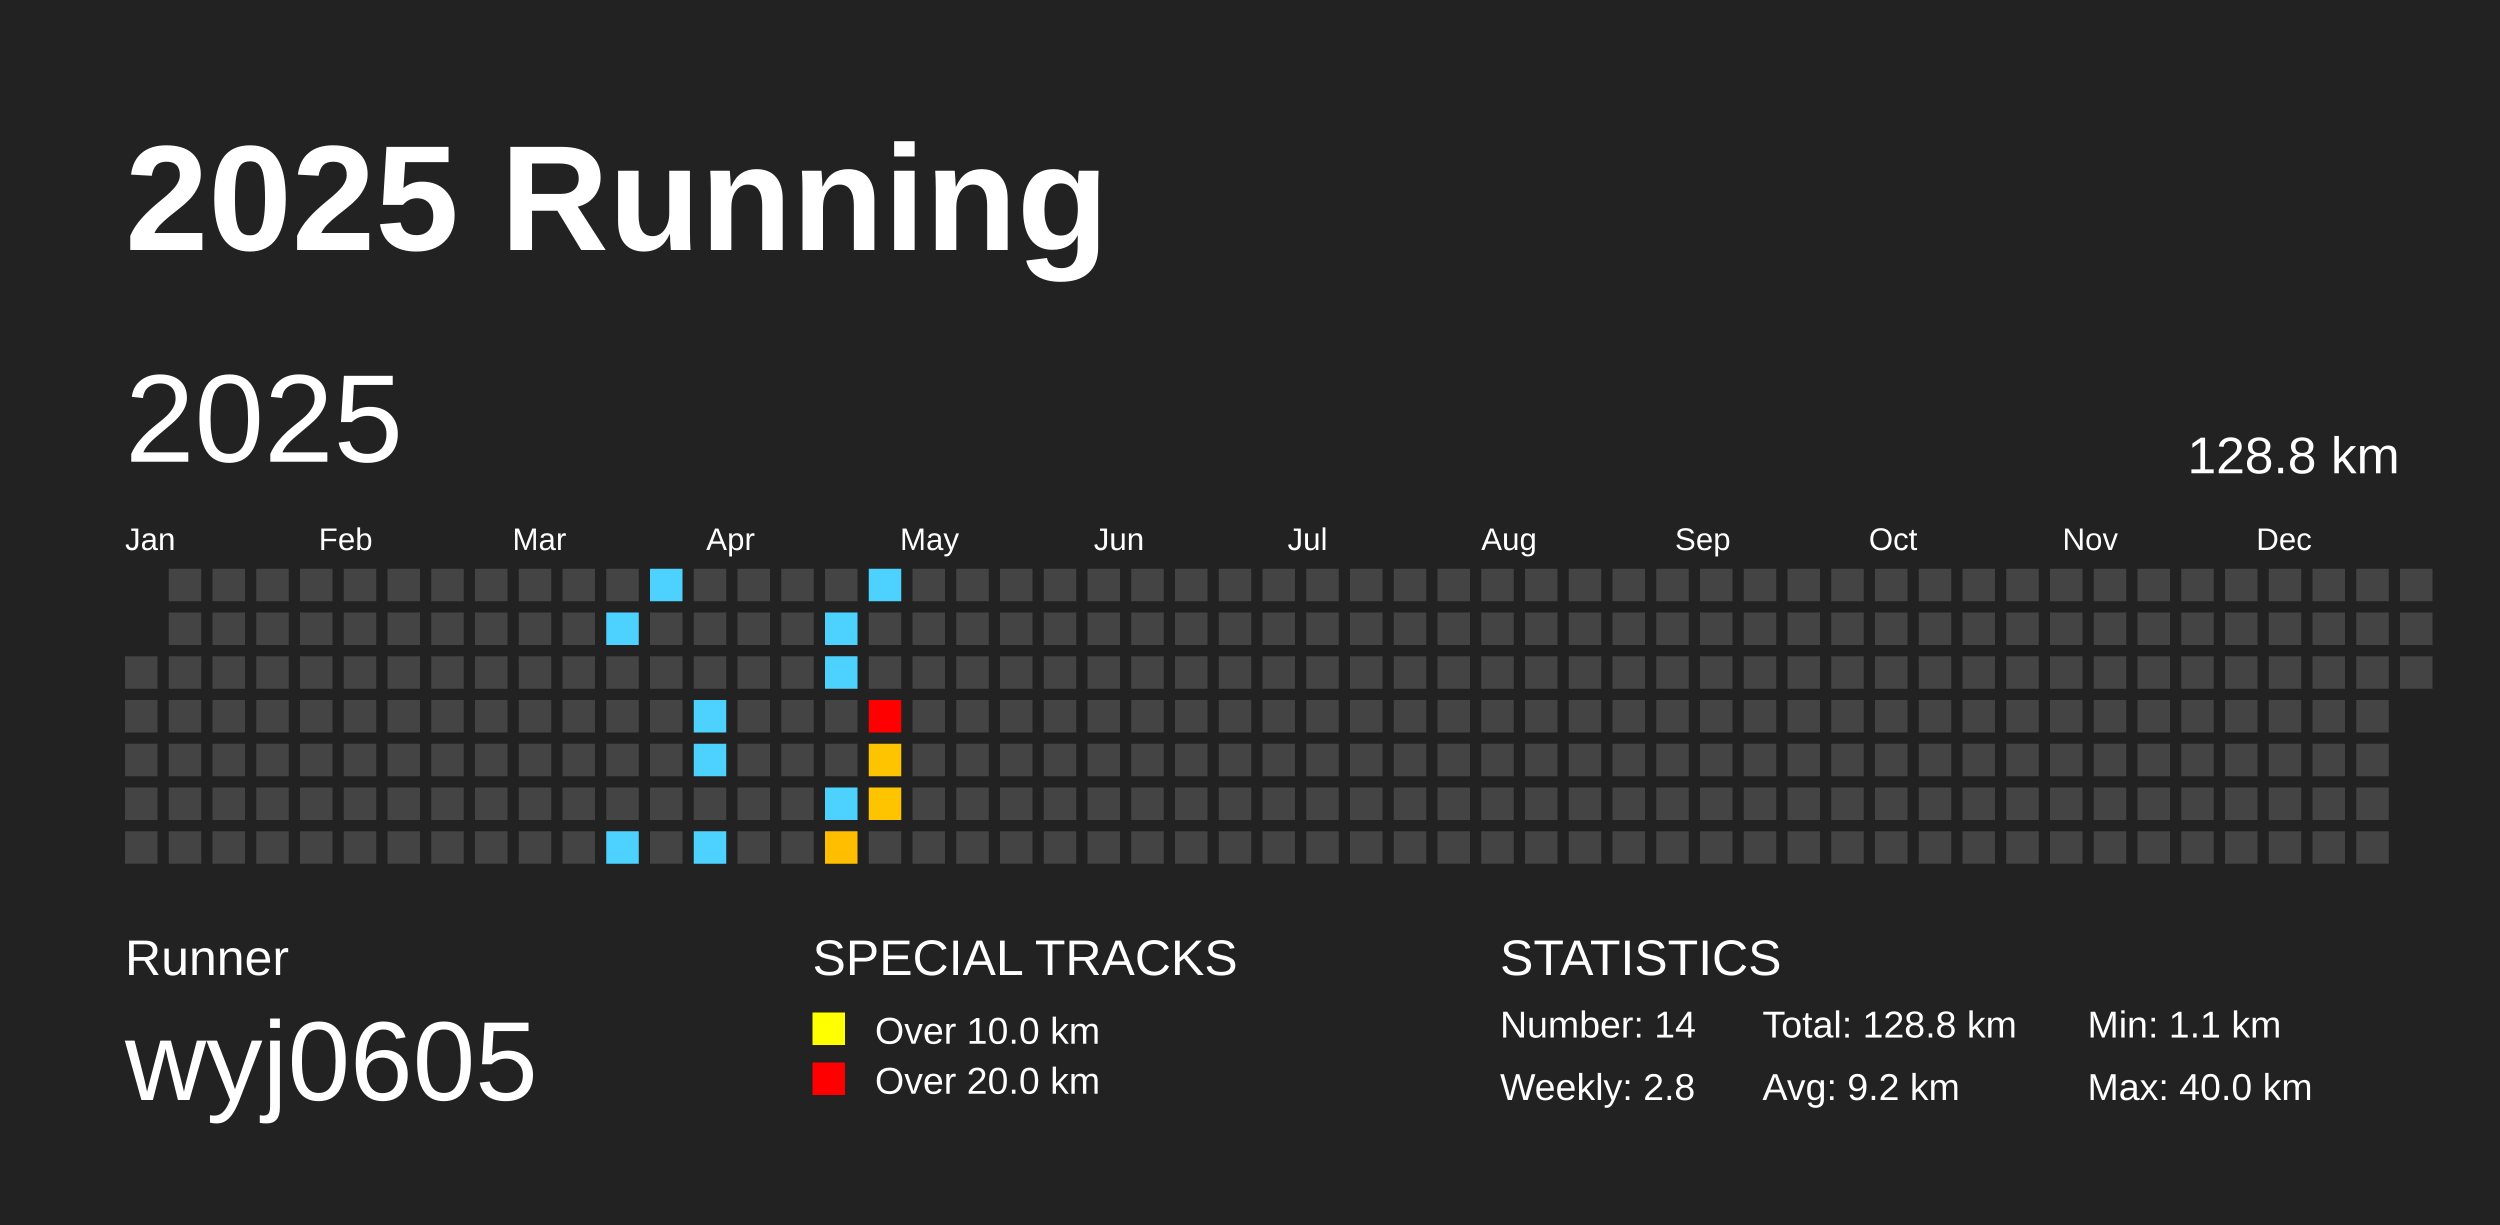
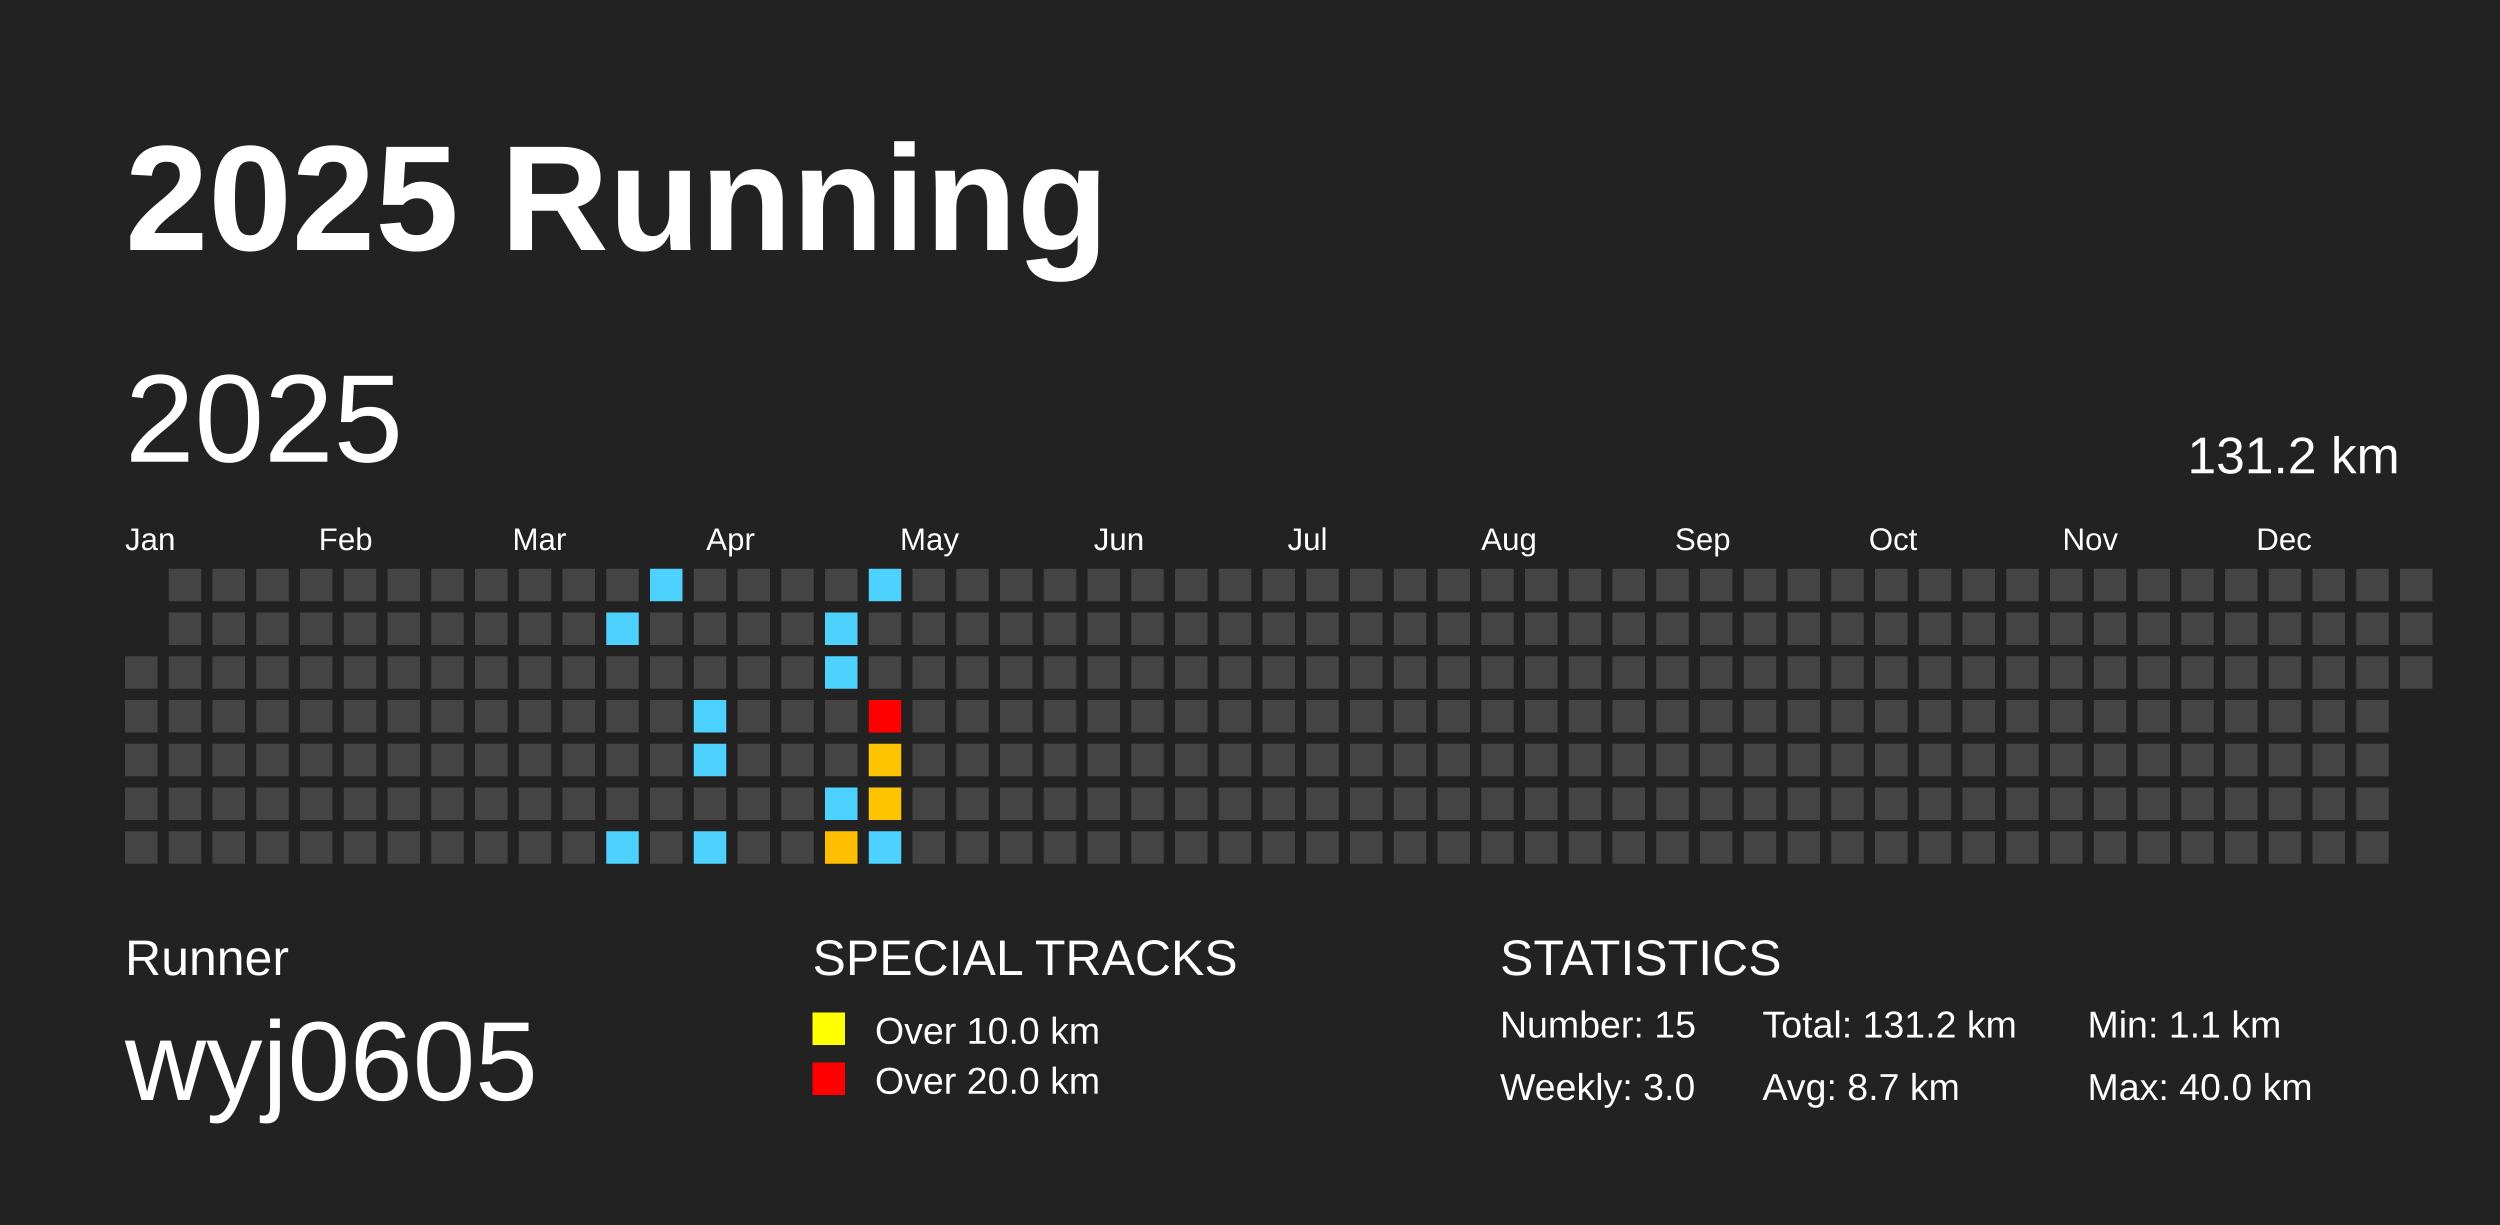
<svg xmlns="http://www.w3.org/2000/svg" baseProfile="full" height="98mm" version="1.1" viewBox="0,0,200,98" width="200mm">
  <defs />
  <rect fill="#222222" height="98" width="200" x="0" y="0" />
  <text fill="#FFFFFF" style="font-size:12px; font-family:Arial; font-weight:bold;" x="10" y="20">2025 Running</text>
  <text fill="#FFFFFF" style="font-size:4px; font-family:Arial" x="10" y="78">Runner</text>
  <text fill="#FFFFFF" style="font-size:9px; font-family:Arial" x="10" y="88">wyj0605</text>
  <text fill="#FFFFFF" style="font-size:4px; font-family:Arial" x="65" y="78">SPECIAL TRACKS</text>
  <rect fill="yellow" height="2.6" width="2.6" x="65" y="81" />
  <text fill="#FFFFFF" style="font-size:3px; font-family:Arial" x="70" y="83.5">Over 10.0 km</text>
  <rect fill="red" height="2.6" width="2.6" x="65" y="85" />
  <text fill="#FFFFFF" style="font-size:3px; font-family:Arial" x="70" y="87.5">Over 20.0 km</text>
  <text fill="#FFFFFF" style="font-size:4px; font-family:Arial" x="120" y="78">STATISTICS</text>
-   <text fill="#FFFFFF" style="font-size:3px; font-family:Arial" x="120" y="83">Number: 14</text>
-   <text fill="#FFFFFF" style="font-size:3px; font-family:Arial" x="120" y="88">Weekly: 2.8</text>
-   <text fill="#FFFFFF" style="font-size:3px; font-family:Arial" x="141" y="83">Total: 128.8 km</text>
-   <text fill="#FFFFFF" style="font-size:3px; font-family:Arial" x="141" y="88">Avg: 9.2 km</text>
+   <text fill="#FFFFFF" style="font-size:3px; font-family:Arial" x="120" y="83">Number: 15</text>
+   <text fill="#FFFFFF" style="font-size:3px; font-family:Arial" x="120" y="88">Weekly: 3.0</text>
+   <text fill="#FFFFFF" style="font-size:3px; font-family:Arial" x="141" y="83">Total: 131.2 km</text>
+   <text fill="#FFFFFF" style="font-size:3px; font-family:Arial" x="141" y="88">Avg: 8.7 km</text>
  <text fill="#FFFFFF" style="font-size:3px; font-family:Arial" x="167" y="83">Min: 1.1 km</text>
  <text fill="#FFFFFF" style="font-size:3px; font-family:Arial" x="167" y="88">Max: 40.0 km</text>
  <text dominant-baseline="hanging" fill="#FFFFFF" style="font-size:10.0px; font-family:Arial;" x="10" y="30">2025</text>
-   <text dominant-baseline="hanging" fill="#FFFFFF" style="font-size:4.125px; font-family:Arial;" x="175" y="35">128.8 km</text>
+   <text dominant-baseline="hanging" fill="#FFFFFF" style="font-size:4.125px; font-family:Arial;" x="175" y="35">131.2 km</text>
  <text fill="#FFFFFF" style="font-size:2.5px; font-family:Arial" x="10.0" y="44">Jan</text>
  <text fill="#FFFFFF" style="font-size:2.5px; font-family:Arial" x="25.5" y="44">Feb</text>
  <text fill="#FFFFFF" style="font-size:2.5px; font-family:Arial" x="41.0" y="44">Mar</text>
  <text fill="#FFFFFF" style="font-size:2.5px; font-family:Arial" x="56.5" y="44">Apr</text>
  <text fill="#FFFFFF" style="font-size:2.5px; font-family:Arial" x="72.0" y="44">May</text>
  <text fill="#FFFFFF" style="font-size:2.5px; font-family:Arial" x="87.5" y="44">Jun</text>
  <text fill="#FFFFFF" style="font-size:2.5px; font-family:Arial" x="103.0" y="44">Jul</text>
  <text fill="#FFFFFF" style="font-size:2.5px; font-family:Arial" x="118.5" y="44">Aug</text>
  <text fill="#FFFFFF" style="font-size:2.5px; font-family:Arial" x="134.0" y="44">Sep</text>
  <text fill="#FFFFFF" style="font-size:2.5px; font-family:Arial" x="149.5" y="44">Oct</text>
  <text fill="#FFFFFF" style="font-size:2.5px; font-family:Arial" x="165.0" y="44">Nov</text>
  <text fill="#FFFFFF" style="font-size:2.5px; font-family:Arial" x="180.5" y="44">Dec</text>
  <rect fill="#444444" height="2.6" width="2.6" x="10.0" y="52.5" />
  <rect fill="#444444" height="2.6" width="2.6" x="10.0" y="56.0" />
  <rect fill="#444444" height="2.6" width="2.6" x="10.0" y="59.5" />
  <rect fill="#444444" height="2.6" width="2.6" x="10.0" y="63.0" />
  <rect fill="#444444" height="2.6" width="2.6" x="10.0" y="66.5" />
  <rect fill="#444444" height="2.6" width="2.6" x="13.5" y="45.5" />
  <rect fill="#444444" height="2.6" width="2.6" x="13.5" y="49.0" />
  <rect fill="#444444" height="2.6" width="2.6" x="13.5" y="52.5" />
  <rect fill="#444444" height="2.6" width="2.6" x="13.5" y="56.0" />
  <rect fill="#444444" height="2.6" width="2.6" x="13.5" y="59.5" />
  <rect fill="#444444" height="2.6" width="2.6" x="13.5" y="63.0" />
  <rect fill="#444444" height="2.6" width="2.6" x="13.5" y="66.5" />
  <rect fill="#444444" height="2.6" width="2.6" x="17.0" y="45.5" />
  <rect fill="#444444" height="2.6" width="2.6" x="17.0" y="49.0" />
  <rect fill="#444444" height="2.6" width="2.6" x="17.0" y="52.5" />
  <rect fill="#444444" height="2.6" width="2.6" x="17.0" y="56.0" />
  <rect fill="#444444" height="2.6" width="2.6" x="17.0" y="59.5" />
  <rect fill="#444444" height="2.6" width="2.6" x="17.0" y="63.0" />
  <rect fill="#444444" height="2.6" width="2.6" x="17.0" y="66.5" />
  <rect fill="#444444" height="2.6" width="2.6" x="20.5" y="45.5" />
  <rect fill="#444444" height="2.6" width="2.6" x="20.5" y="49.0" />
  <rect fill="#444444" height="2.6" width="2.6" x="20.5" y="52.5" />
  <rect fill="#444444" height="2.6" width="2.6" x="20.5" y="56.0" />
  <rect fill="#444444" height="2.6" width="2.6" x="20.5" y="59.5" />
  <rect fill="#444444" height="2.6" width="2.6" x="20.5" y="63.0" />
  <rect fill="#444444" height="2.6" width="2.6" x="20.5" y="66.5" />
  <rect fill="#444444" height="2.6" width="2.6" x="24.0" y="45.5" />
  <rect fill="#444444" height="2.6" width="2.6" x="24.0" y="49.0" />
  <rect fill="#444444" height="2.6" width="2.6" x="24.0" y="52.5" />
  <rect fill="#444444" height="2.6" width="2.6" x="24.0" y="56.0" />
  <rect fill="#444444" height="2.6" width="2.6" x="24.0" y="59.5" />
  <rect fill="#444444" height="2.6" width="2.6" x="24.0" y="63.0" />
  <rect fill="#444444" height="2.6" width="2.6" x="24.0" y="66.5" />
  <rect fill="#444444" height="2.6" width="2.6" x="27.5" y="45.5" />
  <rect fill="#444444" height="2.6" width="2.6" x="27.5" y="49.0" />
  <rect fill="#444444" height="2.6" width="2.6" x="27.5" y="52.5" />
  <rect fill="#444444" height="2.6" width="2.6" x="27.5" y="56.0" />
  <rect fill="#444444" height="2.6" width="2.6" x="27.5" y="59.5" />
  <rect fill="#444444" height="2.6" width="2.6" x="27.5" y="63.0" />
  <rect fill="#444444" height="2.6" width="2.6" x="27.5" y="66.5" />
  <rect fill="#444444" height="2.6" width="2.6" x="31.0" y="45.5" />
  <rect fill="#444444" height="2.6" width="2.6" x="31.0" y="49.0" />
  <rect fill="#444444" height="2.6" width="2.6" x="31.0" y="52.5" />
  <rect fill="#444444" height="2.6" width="2.6" x="31.0" y="56.0" />
  <rect fill="#444444" height="2.6" width="2.6" x="31.0" y="59.5" />
  <rect fill="#444444" height="2.6" width="2.6" x="31.0" y="63.0" />
  <rect fill="#444444" height="2.6" width="2.6" x="31.0" y="66.5" />
  <rect fill="#444444" height="2.6" width="2.6" x="34.5" y="45.5" />
  <rect fill="#444444" height="2.6" width="2.6" x="34.5" y="49.0" />
  <rect fill="#444444" height="2.6" width="2.6" x="34.5" y="52.5" />
  <rect fill="#444444" height="2.6" width="2.6" x="34.5" y="56.0" />
  <rect fill="#444444" height="2.6" width="2.6" x="34.5" y="59.5" />
  <rect fill="#444444" height="2.6" width="2.6" x="34.5" y="63.0" />
  <rect fill="#444444" height="2.6" width="2.6" x="34.5" y="66.5" />
  <rect fill="#444444" height="2.6" width="2.6" x="38.0" y="45.5" />
  <rect fill="#444444" height="2.6" width="2.6" x="38.0" y="49.0" />
  <rect fill="#444444" height="2.6" width="2.6" x="38.0" y="52.5" />
  <rect fill="#444444" height="2.6" width="2.6" x="38.0" y="56.0" />
  <rect fill="#444444" height="2.6" width="2.6" x="38.0" y="59.5" />
  <rect fill="#444444" height="2.6" width="2.6" x="38.0" y="63.0" />
  <rect fill="#444444" height="2.6" width="2.6" x="38.0" y="66.5" />
  <rect fill="#444444" height="2.6" width="2.6" x="41.5" y="45.5" />
  <rect fill="#444444" height="2.6" width="2.6" x="41.5" y="49.0" />
  <rect fill="#444444" height="2.6" width="2.6" x="41.5" y="52.5" />
  <rect fill="#444444" height="2.6" width="2.6" x="41.5" y="56.0" />
  <rect fill="#444444" height="2.6" width="2.6" x="41.5" y="59.5" />
  <rect fill="#444444" height="2.6" width="2.6" x="41.5" y="63.0" />
  <rect fill="#444444" height="2.6" width="2.6" x="41.5" y="66.5" />
  <rect fill="#444444" height="2.6" width="2.6" x="45.0" y="45.5" />
  <rect fill="#444444" height="2.6" width="2.6" x="45.0" y="49.0" />
  <rect fill="#444444" height="2.6" width="2.6" x="45.0" y="52.5" />
  <rect fill="#444444" height="2.6" width="2.6" x="45.0" y="56.0" />
  <rect fill="#444444" height="2.6" width="2.6" x="45.0" y="59.5" />
  <rect fill="#444444" height="2.6" width="2.6" x="45.0" y="63.0" />
  <rect fill="#444444" height="2.6" width="2.6" x="45.0" y="66.5" />
  <rect fill="#444444" height="2.6" width="2.6" x="48.5" y="45.5" />
  <rect fill="#4dd2ff" height="2.6" width="2.6" x="48.5" y="49.0" />
  <rect fill="#444444" height="2.6" width="2.6" x="48.5" y="52.5" />
  <rect fill="#444444" height="2.6" width="2.6" x="48.5" y="56.0" />
  <rect fill="#444444" height="2.6" width="2.6" x="48.5" y="59.5" />
  <rect fill="#444444" height="2.6" width="2.6" x="48.5" y="63.0" />
  <rect fill="#4dd2ff" height="2.6" width="2.6" x="48.5" y="66.5" />
  <rect fill="#4dd2ff" height="2.6" width="2.6" x="52.0" y="45.5" />
  <rect fill="#444444" height="2.6" width="2.6" x="52.0" y="49.0" />
  <rect fill="#444444" height="2.6" width="2.6" x="52.0" y="52.5" />
  <rect fill="#444444" height="2.6" width="2.6" x="52.0" y="56.0" />
  <rect fill="#444444" height="2.6" width="2.6" x="52.0" y="59.5" />
  <rect fill="#444444" height="2.6" width="2.6" x="52.0" y="63.0" />
  <rect fill="#444444" height="2.6" width="2.6" x="52.0" y="66.5" />
  <rect fill="#444444" height="2.6" width="2.6" x="55.5" y="45.5" />
  <rect fill="#444444" height="2.6" width="2.6" x="55.5" y="49.0" />
  <rect fill="#444444" height="2.6" width="2.6" x="55.5" y="52.5" />
  <rect fill="#4dd2ff" height="2.6" width="2.6" x="55.5" y="56.0" />
  <rect fill="#4dd2ff" height="2.6" width="2.6" x="55.5" y="59.5" />
  <rect fill="#444444" height="2.6" width="2.6" x="55.5" y="63.0" />
  <rect fill="#4dd2ff" height="2.6" width="2.6" x="55.5" y="66.5" />
  <rect fill="#444444" height="2.6" width="2.6" x="59.0" y="45.5" />
  <rect fill="#444444" height="2.6" width="2.6" x="59.0" y="49.0" />
  <rect fill="#444444" height="2.6" width="2.6" x="59.0" y="52.5" />
  <rect fill="#444444" height="2.6" width="2.6" x="59.0" y="56.0" />
  <rect fill="#444444" height="2.6" width="2.6" x="59.0" y="59.5" />
  <rect fill="#444444" height="2.6" width="2.6" x="59.0" y="63.0" />
  <rect fill="#444444" height="2.6" width="2.6" x="59.0" y="66.5" />
  <rect fill="#444444" height="2.6" width="2.6" x="62.5" y="45.5" />
  <rect fill="#444444" height="2.6" width="2.6" x="62.5" y="49.0" />
  <rect fill="#444444" height="2.6" width="2.6" x="62.5" y="52.5" />
  <rect fill="#444444" height="2.6" width="2.6" x="62.5" y="56.0" />
  <rect fill="#444444" height="2.6" width="2.6" x="62.5" y="59.5" />
  <rect fill="#444444" height="2.6" width="2.6" x="62.5" y="63.0" />
  <rect fill="#444444" height="2.6" width="2.6" x="62.5" y="66.5" />
  <rect fill="#444444" height="2.6" width="2.6" x="66.0" y="45.5" />
  <rect fill="#4dd2ff" height="2.6" width="2.6" x="66.0" y="49.0" />
  <rect fill="#4dd2ff" height="2.6" width="2.6" x="66.0" y="52.5" />
  <rect fill="#444444" height="2.6" width="2.6" x="66.0" y="56.0" />
  <rect fill="#444444" height="2.6" width="2.6" x="66.0" y="59.5" />
  <rect fill="#4dd2ff" height="2.6" width="2.6" x="66.0" y="63.0" />
  <rect fill="#ffbf00" height="2.6" width="2.6" x="66.0" y="66.5" />
  <rect fill="#4dd2ff" height="2.6" width="2.6" x="69.5" y="45.5" />
  <rect fill="#444444" height="2.6" width="2.6" x="69.5" y="49.0" />
  <rect fill="#444444" height="2.6" width="2.6" x="69.5" y="52.5" />
  <rect fill="red" height="2.6" width="2.6" x="69.5" y="56.0" />
  <rect fill="#ffc400" height="2.6" width="2.6" x="69.5" y="59.5" />
  <rect fill="#ffc400" height="2.6" width="2.6" x="69.5" y="63.0" />
-   <rect fill="#444444" height="2.6" width="2.6" x="69.5" y="66.5" />
+   <rect fill="#4dd2ff" height="2.6" width="2.6" x="69.5" y="66.5" />
  <rect fill="#444444" height="2.6" width="2.6" x="73.0" y="45.5" />
  <rect fill="#444444" height="2.6" width="2.6" x="73.0" y="49.0" />
  <rect fill="#444444" height="2.6" width="2.6" x="73.0" y="52.5" />
  <rect fill="#444444" height="2.6" width="2.6" x="73.0" y="56.0" />
  <rect fill="#444444" height="2.6" width="2.6" x="73.0" y="59.5" />
  <rect fill="#444444" height="2.6" width="2.6" x="73.0" y="63.0" />
  <rect fill="#444444" height="2.6" width="2.6" x="73.0" y="66.5" />
  <rect fill="#444444" height="2.6" width="2.6" x="76.5" y="45.5" />
  <rect fill="#444444" height="2.6" width="2.6" x="76.5" y="49.0" />
  <rect fill="#444444" height="2.6" width="2.6" x="76.5" y="52.5" />
  <rect fill="#444444" height="2.6" width="2.6" x="76.5" y="56.0" />
  <rect fill="#444444" height="2.6" width="2.6" x="76.5" y="59.5" />
  <rect fill="#444444" height="2.6" width="2.6" x="76.5" y="63.0" />
  <rect fill="#444444" height="2.6" width="2.6" x="76.5" y="66.5" />
  <rect fill="#444444" height="2.6" width="2.6" x="80.0" y="45.5" />
  <rect fill="#444444" height="2.6" width="2.6" x="80.0" y="49.0" />
  <rect fill="#444444" height="2.6" width="2.6" x="80.0" y="52.5" />
  <rect fill="#444444" height="2.6" width="2.6" x="80.0" y="56.0" />
  <rect fill="#444444" height="2.6" width="2.6" x="80.0" y="59.5" />
  <rect fill="#444444" height="2.6" width="2.6" x="80.0" y="63.0" />
  <rect fill="#444444" height="2.6" width="2.6" x="80.0" y="66.5" />
  <rect fill="#444444" height="2.6" width="2.6" x="83.5" y="45.5" />
  <rect fill="#444444" height="2.6" width="2.6" x="83.5" y="49.0" />
  <rect fill="#444444" height="2.6" width="2.6" x="83.5" y="52.5" />
  <rect fill="#444444" height="2.6" width="2.6" x="83.5" y="56.0" />
  <rect fill="#444444" height="2.6" width="2.6" x="83.5" y="59.5" />
  <rect fill="#444444" height="2.6" width="2.6" x="83.5" y="63.0" />
  <rect fill="#444444" height="2.6" width="2.6" x="83.5" y="66.5" />
  <rect fill="#444444" height="2.6" width="2.6" x="87.0" y="45.5" />
  <rect fill="#444444" height="2.6" width="2.6" x="87.0" y="49.0" />
  <rect fill="#444444" height="2.6" width="2.6" x="87.0" y="52.5" />
  <rect fill="#444444" height="2.6" width="2.6" x="87.0" y="56.0" />
  <rect fill="#444444" height="2.6" width="2.6" x="87.0" y="59.5" />
  <rect fill="#444444" height="2.6" width="2.6" x="87.0" y="63.0" />
  <rect fill="#444444" height="2.6" width="2.6" x="87.0" y="66.5" />
  <rect fill="#444444" height="2.6" width="2.6" x="90.5" y="45.5" />
  <rect fill="#444444" height="2.6" width="2.6" x="90.5" y="49.0" />
  <rect fill="#444444" height="2.6" width="2.6" x="90.5" y="52.5" />
  <rect fill="#444444" height="2.6" width="2.6" x="90.5" y="56.0" />
  <rect fill="#444444" height="2.6" width="2.6" x="90.5" y="59.5" />
  <rect fill="#444444" height="2.6" width="2.6" x="90.5" y="63.0" />
  <rect fill="#444444" height="2.6" width="2.6" x="90.5" y="66.5" />
  <rect fill="#444444" height="2.6" width="2.6" x="94.0" y="45.5" />
  <rect fill="#444444" height="2.6" width="2.6" x="94.0" y="49.0" />
  <rect fill="#444444" height="2.6" width="2.6" x="94.0" y="52.5" />
  <rect fill="#444444" height="2.6" width="2.6" x="94.0" y="56.0" />
  <rect fill="#444444" height="2.6" width="2.6" x="94.0" y="59.5" />
  <rect fill="#444444" height="2.6" width="2.6" x="94.0" y="63.0" />
  <rect fill="#444444" height="2.6" width="2.6" x="94.0" y="66.5" />
  <rect fill="#444444" height="2.6" width="2.6" x="97.5" y="45.5" />
  <rect fill="#444444" height="2.6" width="2.6" x="97.5" y="49.0" />
  <rect fill="#444444" height="2.6" width="2.6" x="97.5" y="52.5" />
  <rect fill="#444444" height="2.6" width="2.6" x="97.5" y="56.0" />
  <rect fill="#444444" height="2.6" width="2.6" x="97.5" y="59.5" />
  <rect fill="#444444" height="2.6" width="2.6" x="97.5" y="63.0" />
  <rect fill="#444444" height="2.6" width="2.6" x="97.5" y="66.5" />
  <rect fill="#444444" height="2.6" width="2.6" x="101.0" y="45.5" />
  <rect fill="#444444" height="2.6" width="2.6" x="101.0" y="49.0" />
  <rect fill="#444444" height="2.6" width="2.6" x="101.0" y="52.5" />
  <rect fill="#444444" height="2.6" width="2.6" x="101.0" y="56.0" />
  <rect fill="#444444" height="2.6" width="2.6" x="101.0" y="59.5" />
  <rect fill="#444444" height="2.6" width="2.6" x="101.0" y="63.0" />
  <rect fill="#444444" height="2.6" width="2.6" x="101.0" y="66.5" />
  <rect fill="#444444" height="2.6" width="2.6" x="104.5" y="45.5" />
  <rect fill="#444444" height="2.6" width="2.6" x="104.5" y="49.0" />
  <rect fill="#444444" height="2.6" width="2.6" x="104.5" y="52.5" />
  <rect fill="#444444" height="2.6" width="2.6" x="104.5" y="56.0" />
  <rect fill="#444444" height="2.6" width="2.6" x="104.5" y="59.5" />
  <rect fill="#444444" height="2.6" width="2.6" x="104.5" y="63.0" />
  <rect fill="#444444" height="2.6" width="2.6" x="104.5" y="66.5" />
  <rect fill="#444444" height="2.6" width="2.6" x="108.0" y="45.5" />
  <rect fill="#444444" height="2.6" width="2.6" x="108.0" y="49.0" />
  <rect fill="#444444" height="2.6" width="2.6" x="108.0" y="52.5" />
  <rect fill="#444444" height="2.6" width="2.6" x="108.0" y="56.0" />
  <rect fill="#444444" height="2.6" width="2.6" x="108.0" y="59.5" />
  <rect fill="#444444" height="2.6" width="2.6" x="108.0" y="63.0" />
  <rect fill="#444444" height="2.6" width="2.6" x="108.0" y="66.5" />
  <rect fill="#444444" height="2.6" width="2.6" x="111.5" y="45.5" />
  <rect fill="#444444" height="2.6" width="2.6" x="111.5" y="49.0" />
  <rect fill="#444444" height="2.6" width="2.6" x="111.5" y="52.5" />
  <rect fill="#444444" height="2.6" width="2.6" x="111.5" y="56.0" />
  <rect fill="#444444" height="2.6" width="2.6" x="111.5" y="59.5" />
  <rect fill="#444444" height="2.6" width="2.6" x="111.5" y="63.0" />
  <rect fill="#444444" height="2.6" width="2.6" x="111.5" y="66.5" />
  <rect fill="#444444" height="2.6" width="2.6" x="115.0" y="45.5" />
  <rect fill="#444444" height="2.6" width="2.6" x="115.0" y="49.0" />
  <rect fill="#444444" height="2.6" width="2.6" x="115.0" y="52.5" />
  <rect fill="#444444" height="2.6" width="2.6" x="115.0" y="56.0" />
  <rect fill="#444444" height="2.6" width="2.6" x="115.0" y="59.5" />
  <rect fill="#444444" height="2.6" width="2.6" x="115.0" y="63.0" />
  <rect fill="#444444" height="2.6" width="2.6" x="115.0" y="66.5" />
  <rect fill="#444444" height="2.6" width="2.6" x="118.5" y="45.5" />
  <rect fill="#444444" height="2.6" width="2.6" x="118.5" y="49.0" />
  <rect fill="#444444" height="2.6" width="2.6" x="118.5" y="52.5" />
  <rect fill="#444444" height="2.6" width="2.6" x="118.5" y="56.0" />
  <rect fill="#444444" height="2.6" width="2.6" x="118.5" y="59.5" />
  <rect fill="#444444" height="2.6" width="2.6" x="118.5" y="63.0" />
  <rect fill="#444444" height="2.6" width="2.6" x="118.5" y="66.5" />
  <rect fill="#444444" height="2.6" width="2.6" x="122.0" y="45.5" />
  <rect fill="#444444" height="2.6" width="2.6" x="122.0" y="49.0" />
  <rect fill="#444444" height="2.6" width="2.6" x="122.0" y="52.5" />
  <rect fill="#444444" height="2.6" width="2.6" x="122.0" y="56.0" />
  <rect fill="#444444" height="2.6" width="2.6" x="122.0" y="59.5" />
  <rect fill="#444444" height="2.6" width="2.6" x="122.0" y="63.0" />
  <rect fill="#444444" height="2.6" width="2.6" x="122.0" y="66.5" />
  <rect fill="#444444" height="2.6" width="2.6" x="125.5" y="45.5" />
  <rect fill="#444444" height="2.6" width="2.6" x="125.5" y="49.0" />
  <rect fill="#444444" height="2.6" width="2.6" x="125.5" y="52.5" />
  <rect fill="#444444" height="2.6" width="2.6" x="125.5" y="56.0" />
  <rect fill="#444444" height="2.6" width="2.6" x="125.5" y="59.5" />
  <rect fill="#444444" height="2.6" width="2.6" x="125.5" y="63.0" />
  <rect fill="#444444" height="2.6" width="2.6" x="125.5" y="66.5" />
  <rect fill="#444444" height="2.6" width="2.6" x="129.0" y="45.5" />
  <rect fill="#444444" height="2.6" width="2.6" x="129.0" y="49.0" />
  <rect fill="#444444" height="2.6" width="2.6" x="129.0" y="52.5" />
  <rect fill="#444444" height="2.6" width="2.6" x="129.0" y="56.0" />
  <rect fill="#444444" height="2.6" width="2.6" x="129.0" y="59.5" />
  <rect fill="#444444" height="2.6" width="2.6" x="129.0" y="63.0" />
  <rect fill="#444444" height="2.6" width="2.6" x="129.0" y="66.5" />
  <rect fill="#444444" height="2.6" width="2.6" x="132.5" y="45.5" />
  <rect fill="#444444" height="2.6" width="2.6" x="132.5" y="49.0" />
  <rect fill="#444444" height="2.6" width="2.6" x="132.5" y="52.5" />
  <rect fill="#444444" height="2.6" width="2.6" x="132.5" y="56.0" />
  <rect fill="#444444" height="2.6" width="2.6" x="132.5" y="59.5" />
  <rect fill="#444444" height="2.6" width="2.6" x="132.5" y="63.0" />
  <rect fill="#444444" height="2.6" width="2.6" x="132.5" y="66.5" />
  <rect fill="#444444" height="2.6" width="2.6" x="136.0" y="45.5" />
  <rect fill="#444444" height="2.6" width="2.6" x="136.0" y="49.0" />
  <rect fill="#444444" height="2.6" width="2.6" x="136.0" y="52.5" />
  <rect fill="#444444" height="2.6" width="2.6" x="136.0" y="56.0" />
  <rect fill="#444444" height="2.6" width="2.6" x="136.0" y="59.5" />
  <rect fill="#444444" height="2.6" width="2.6" x="136.0" y="63.0" />
  <rect fill="#444444" height="2.6" width="2.6" x="136.0" y="66.5" />
  <rect fill="#444444" height="2.6" width="2.6" x="139.5" y="45.5" />
  <rect fill="#444444" height="2.6" width="2.6" x="139.5" y="49.0" />
  <rect fill="#444444" height="2.6" width="2.6" x="139.5" y="52.5" />
  <rect fill="#444444" height="2.6" width="2.6" x="139.5" y="56.0" />
  <rect fill="#444444" height="2.6" width="2.6" x="139.5" y="59.5" />
  <rect fill="#444444" height="2.6" width="2.6" x="139.5" y="63.0" />
  <rect fill="#444444" height="2.6" width="2.6" x="139.5" y="66.5" />
  <rect fill="#444444" height="2.6" width="2.6" x="143.0" y="45.5" />
  <rect fill="#444444" height="2.6" width="2.6" x="143.0" y="49.0" />
  <rect fill="#444444" height="2.6" width="2.6" x="143.0" y="52.5" />
  <rect fill="#444444" height="2.6" width="2.6" x="143.0" y="56.0" />
  <rect fill="#444444" height="2.6" width="2.6" x="143.0" y="59.5" />
  <rect fill="#444444" height="2.6" width="2.6" x="143.0" y="63.0" />
  <rect fill="#444444" height="2.6" width="2.6" x="143.0" y="66.5" />
  <rect fill="#444444" height="2.6" width="2.6" x="146.5" y="45.5" />
  <rect fill="#444444" height="2.6" width="2.6" x="146.5" y="49.0" />
  <rect fill="#444444" height="2.6" width="2.6" x="146.5" y="52.5" />
  <rect fill="#444444" height="2.6" width="2.6" x="146.5" y="56.0" />
  <rect fill="#444444" height="2.6" width="2.6" x="146.5" y="59.5" />
  <rect fill="#444444" height="2.6" width="2.6" x="146.5" y="63.0" />
  <rect fill="#444444" height="2.6" width="2.6" x="146.5" y="66.5" />
  <rect fill="#444444" height="2.6" width="2.6" x="150.0" y="45.5" />
  <rect fill="#444444" height="2.6" width="2.6" x="150.0" y="49.0" />
  <rect fill="#444444" height="2.6" width="2.6" x="150.0" y="52.5" />
  <rect fill="#444444" height="2.6" width="2.6" x="150.0" y="56.0" />
  <rect fill="#444444" height="2.6" width="2.6" x="150.0" y="59.5" />
  <rect fill="#444444" height="2.6" width="2.6" x="150.0" y="63.0" />
  <rect fill="#444444" height="2.6" width="2.6" x="150.0" y="66.5" />
  <rect fill="#444444" height="2.6" width="2.6" x="153.5" y="45.5" />
  <rect fill="#444444" height="2.6" width="2.6" x="153.5" y="49.0" />
  <rect fill="#444444" height="2.6" width="2.6" x="153.5" y="52.5" />
  <rect fill="#444444" height="2.6" width="2.6" x="153.5" y="56.0" />
  <rect fill="#444444" height="2.6" width="2.6" x="153.5" y="59.5" />
  <rect fill="#444444" height="2.6" width="2.6" x="153.5" y="63.0" />
  <rect fill="#444444" height="2.6" width="2.6" x="153.5" y="66.5" />
  <rect fill="#444444" height="2.6" width="2.6" x="157.0" y="45.5" />
  <rect fill="#444444" height="2.6" width="2.6" x="157.0" y="49.0" />
  <rect fill="#444444" height="2.6" width="2.6" x="157.0" y="52.5" />
  <rect fill="#444444" height="2.6" width="2.6" x="157.0" y="56.0" />
  <rect fill="#444444" height="2.6" width="2.6" x="157.0" y="59.5" />
  <rect fill="#444444" height="2.6" width="2.6" x="157.0" y="63.0" />
  <rect fill="#444444" height="2.6" width="2.6" x="157.0" y="66.5" />
  <rect fill="#444444" height="2.6" width="2.6" x="160.5" y="45.5" />
  <rect fill="#444444" height="2.6" width="2.6" x="160.5" y="49.0" />
  <rect fill="#444444" height="2.6" width="2.6" x="160.5" y="52.5" />
  <rect fill="#444444" height="2.6" width="2.6" x="160.5" y="56.0" />
  <rect fill="#444444" height="2.6" width="2.6" x="160.5" y="59.5" />
  <rect fill="#444444" height="2.6" width="2.6" x="160.5" y="63.0" />
  <rect fill="#444444" height="2.6" width="2.6" x="160.5" y="66.5" />
  <rect fill="#444444" height="2.6" width="2.6" x="164.0" y="45.5" />
  <rect fill="#444444" height="2.6" width="2.6" x="164.0" y="49.0" />
  <rect fill="#444444" height="2.6" width="2.6" x="164.0" y="52.5" />
  <rect fill="#444444" height="2.6" width="2.6" x="164.0" y="56.0" />
  <rect fill="#444444" height="2.6" width="2.6" x="164.0" y="59.5" />
  <rect fill="#444444" height="2.6" width="2.6" x="164.0" y="63.0" />
  <rect fill="#444444" height="2.6" width="2.6" x="164.0" y="66.5" />
  <rect fill="#444444" height="2.6" width="2.6" x="167.5" y="45.5" />
  <rect fill="#444444" height="2.6" width="2.6" x="167.5" y="49.0" />
  <rect fill="#444444" height="2.6" width="2.6" x="167.5" y="52.5" />
  <rect fill="#444444" height="2.6" width="2.6" x="167.5" y="56.0" />
  <rect fill="#444444" height="2.6" width="2.6" x="167.5" y="59.5" />
  <rect fill="#444444" height="2.6" width="2.6" x="167.5" y="63.0" />
  <rect fill="#444444" height="2.6" width="2.6" x="167.5" y="66.5" />
  <rect fill="#444444" height="2.6" width="2.6" x="171.0" y="45.5" />
  <rect fill="#444444" height="2.6" width="2.6" x="171.0" y="49.0" />
  <rect fill="#444444" height="2.6" width="2.6" x="171.0" y="52.5" />
  <rect fill="#444444" height="2.6" width="2.6" x="171.0" y="56.0" />
  <rect fill="#444444" height="2.6" width="2.6" x="171.0" y="59.5" />
  <rect fill="#444444" height="2.6" width="2.6" x="171.0" y="63.0" />
  <rect fill="#444444" height="2.6" width="2.6" x="171.0" y="66.5" />
  <rect fill="#444444" height="2.6" width="2.6" x="174.5" y="45.5" />
  <rect fill="#444444" height="2.6" width="2.6" x="174.5" y="49.0" />
  <rect fill="#444444" height="2.6" width="2.6" x="174.5" y="52.5" />
  <rect fill="#444444" height="2.6" width="2.6" x="174.5" y="56.0" />
  <rect fill="#444444" height="2.6" width="2.6" x="174.5" y="59.5" />
  <rect fill="#444444" height="2.6" width="2.6" x="174.5" y="63.0" />
  <rect fill="#444444" height="2.6" width="2.6" x="174.5" y="66.5" />
  <rect fill="#444444" height="2.6" width="2.6" x="178.0" y="45.5" />
  <rect fill="#444444" height="2.6" width="2.6" x="178.0" y="49.0" />
  <rect fill="#444444" height="2.6" width="2.6" x="178.0" y="52.5" />
  <rect fill="#444444" height="2.6" width="2.6" x="178.0" y="56.0" />
  <rect fill="#444444" height="2.6" width="2.6" x="178.0" y="59.5" />
  <rect fill="#444444" height="2.6" width="2.6" x="178.0" y="63.0" />
  <rect fill="#444444" height="2.6" width="2.6" x="178.0" y="66.5" />
  <rect fill="#444444" height="2.6" width="2.6" x="181.5" y="45.5" />
  <rect fill="#444444" height="2.6" width="2.6" x="181.5" y="49.0" />
  <rect fill="#444444" height="2.6" width="2.6" x="181.5" y="52.5" />
  <rect fill="#444444" height="2.6" width="2.6" x="181.5" y="56.0" />
  <rect fill="#444444" height="2.6" width="2.6" x="181.5" y="59.5" />
  <rect fill="#444444" height="2.6" width="2.6" x="181.5" y="63.0" />
  <rect fill="#444444" height="2.6" width="2.6" x="181.5" y="66.5" />
  <rect fill="#444444" height="2.6" width="2.6" x="185.0" y="45.5" />
  <rect fill="#444444" height="2.6" width="2.6" x="185.0" y="49.0" />
  <rect fill="#444444" height="2.6" width="2.6" x="185.0" y="52.5" />
  <rect fill="#444444" height="2.6" width="2.6" x="185.0" y="56.0" />
  <rect fill="#444444" height="2.6" width="2.6" x="185.0" y="59.5" />
  <rect fill="#444444" height="2.6" width="2.6" x="185.0" y="63.0" />
  <rect fill="#444444" height="2.6" width="2.6" x="185.0" y="66.5" />
  <rect fill="#444444" height="2.6" width="2.6" x="188.5" y="45.5" />
  <rect fill="#444444" height="2.6" width="2.6" x="188.5" y="49.0" />
  <rect fill="#444444" height="2.6" width="2.6" x="188.5" y="52.5" />
  <rect fill="#444444" height="2.6" width="2.6" x="188.5" y="56.0" />
  <rect fill="#444444" height="2.6" width="2.6" x="188.5" y="59.5" />
  <rect fill="#444444" height="2.6" width="2.6" x="188.5" y="63.0" />
  <rect fill="#444444" height="2.6" width="2.6" x="188.5" y="66.5" />
  <rect fill="#444444" height="2.6" width="2.6" x="192.0" y="45.5" />
  <rect fill="#444444" height="2.6" width="2.6" x="192.0" y="49.0" />
  <rect fill="#444444" height="2.6" width="2.6" x="192.0" y="52.5" />
</svg>
